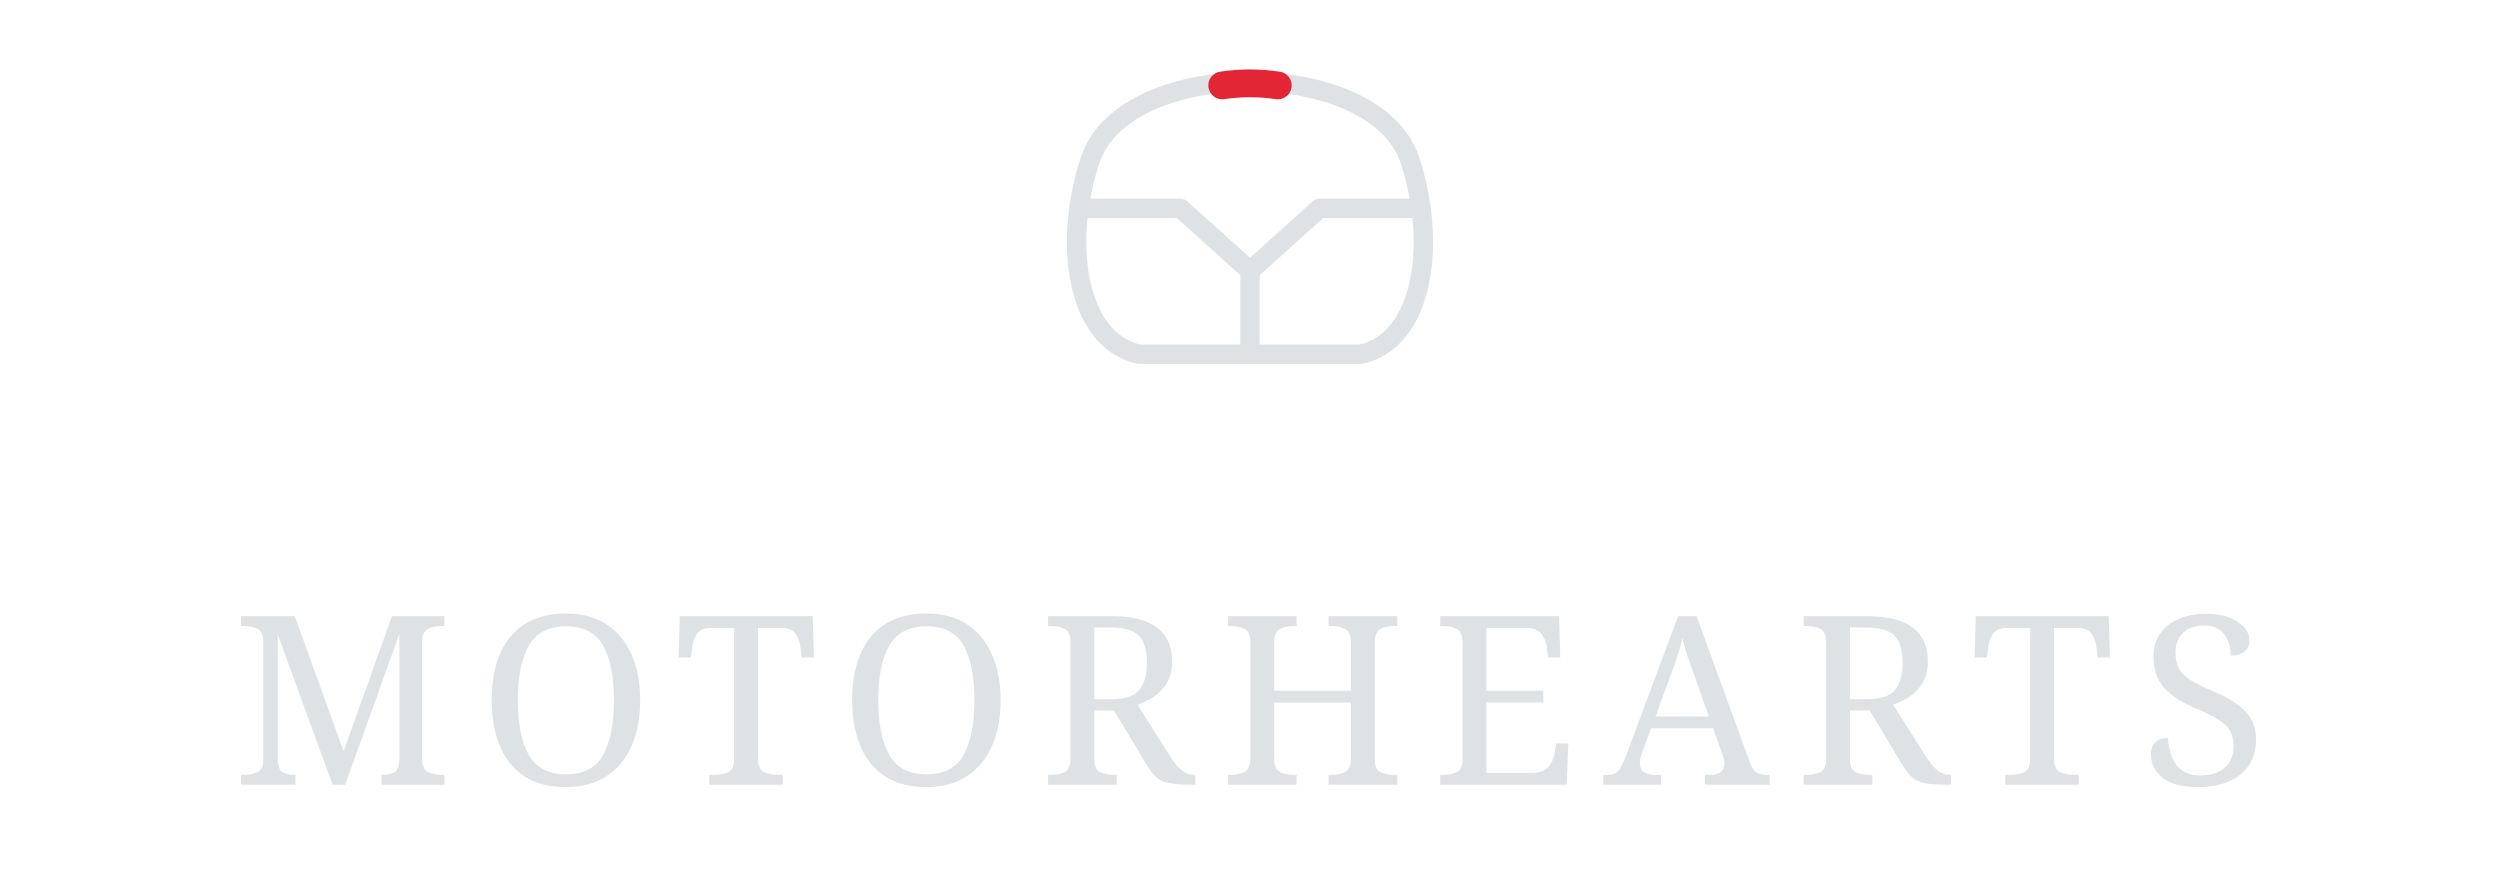
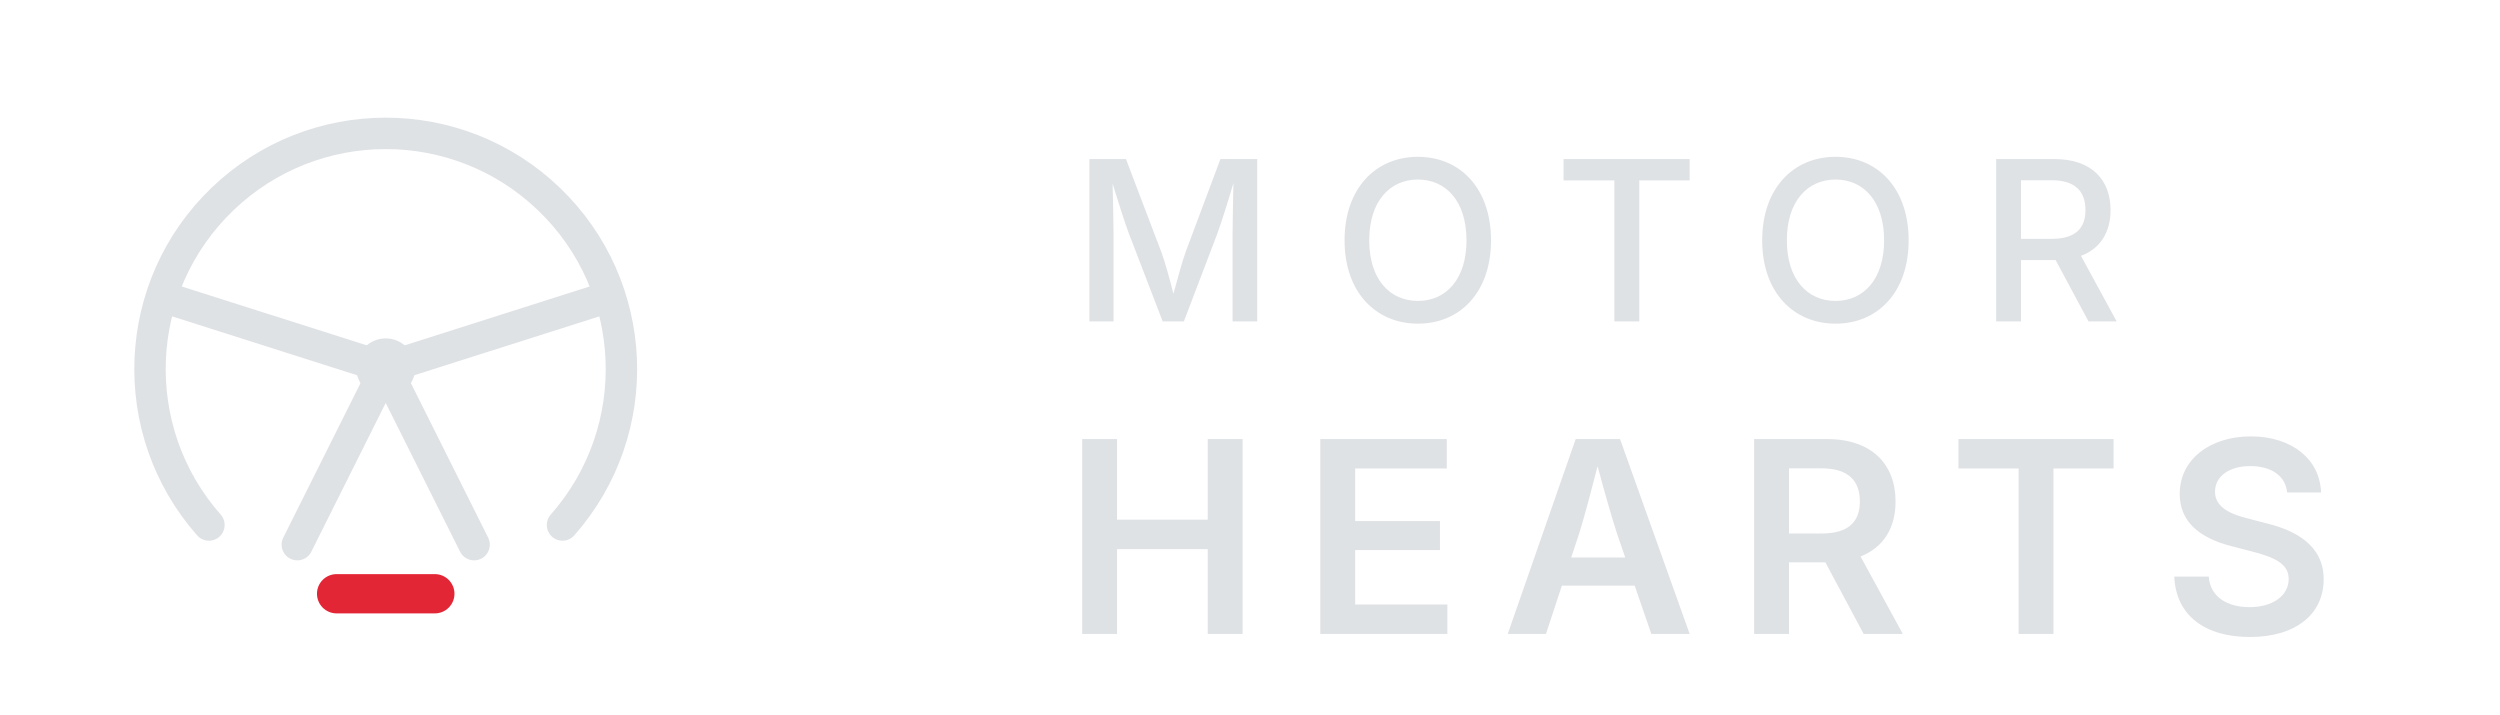
- <svg xmlns="http://www.w3.org/2000/svg" viewBox="0 0 360 125" width="360" height="125" role="img" aria-labelledby="title">
+ <svg xmlns="http://www.w3.org/2000/svg" viewBox="0 0 280 80" width="280" height="80" role="img" aria-labelledby="title">
  <style>svg{color:#DFE2E5}@media(prefers-color-scheme:light){svg{color:#25282D}}</style>
-   <g transform="translate(148 1)" fill="none" stroke="currentColor" stroke-width="2.8" stroke-linecap="round" stroke-linejoin="round">
-     <path d="M16 50C7 48 5 34 9 22C14 7 50 7 55 22C59 34 57 48 48 50Z" />
-     <path d="M8 29H22L32 38L42 29H56M32 38V50" />
-     <path d="M28 11.3Q32 10.7 36 11.3" stroke="#E32636" stroke-width="4" />
+   <g transform="translate(8 6) scale(1.1)" fill="none" stroke="currentColor" stroke-width="3.2" stroke-linecap="round" stroke-linejoin="round">
+     <path d="M14 48A24 24 0 1 1 50 48" />
+     <path d="M10 25L32 32L54 25M32 32L23 50M32 32L41 50" />
+     <circle cx="32" cy="32" r="3" fill="currentColor" stroke="none" />
+     <path d="M27 55H37" stroke="#E32636" stroke-width="4" />
  </g>
-   <text x="180" y="113" text-anchor="middle" font-family="'Source Serif 4',Georgia,serif" font-size="34" font-weight="400" letter-spacing="3.6" fill="currentColor">MOTORHEARTS</text>
+   <text x="120" y="36" font-family="Inter,Arial,sans-serif" font-size="25" font-weight="500" letter-spacing="6.4" fill="currentColor">MOTOR</text>
+   <text x="119" y="71" font-family="Inter,Arial,sans-serif" font-size="30" font-weight="600" letter-spacing="4.3" fill="currentColor">HEARTS</text>
</svg>
